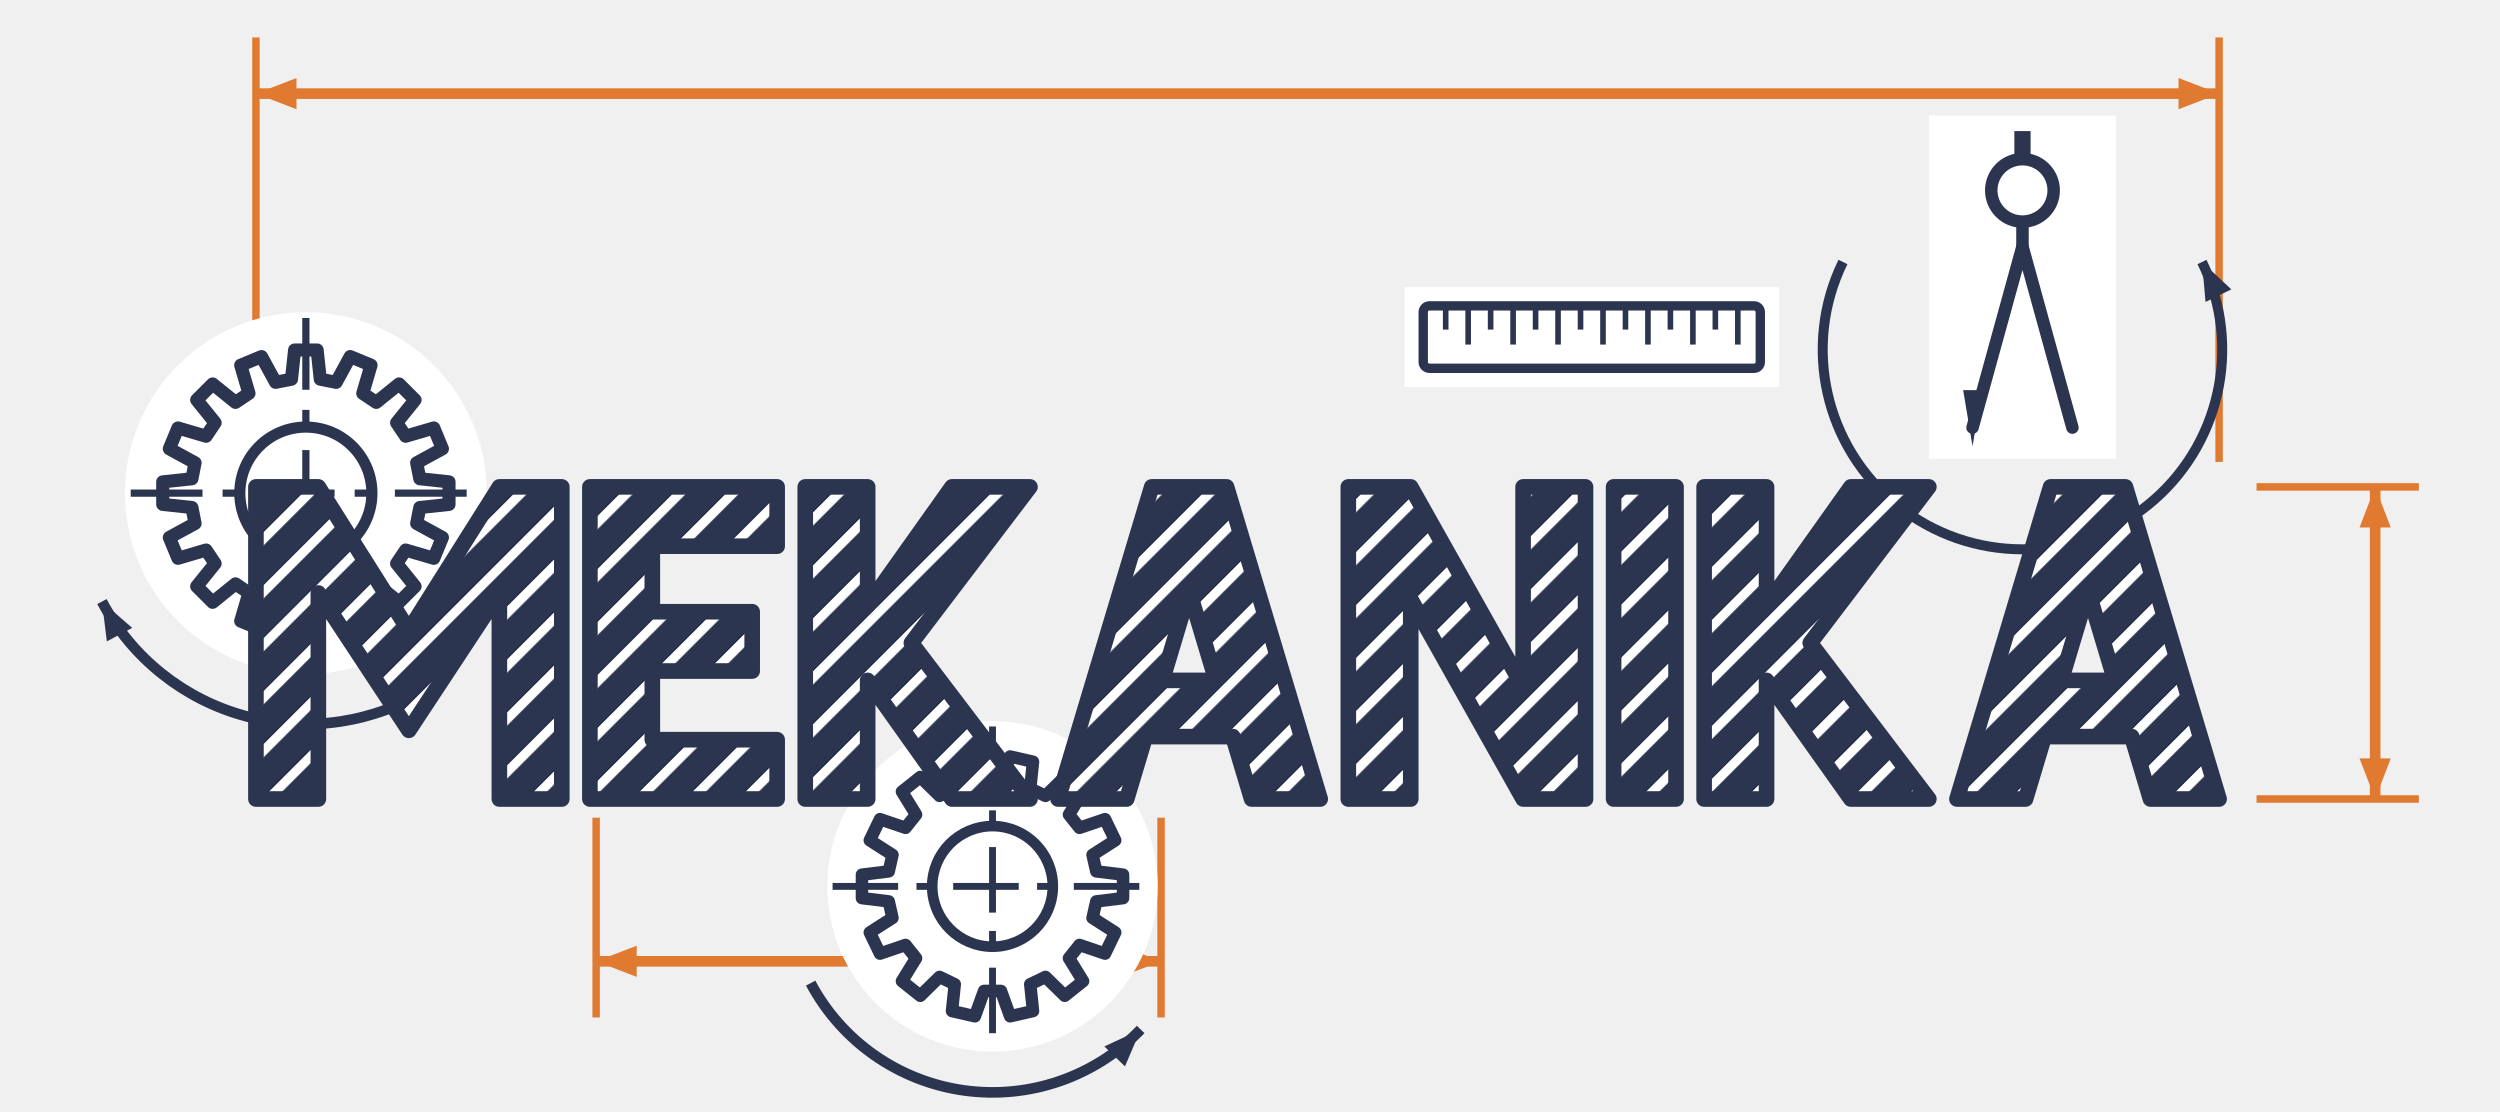
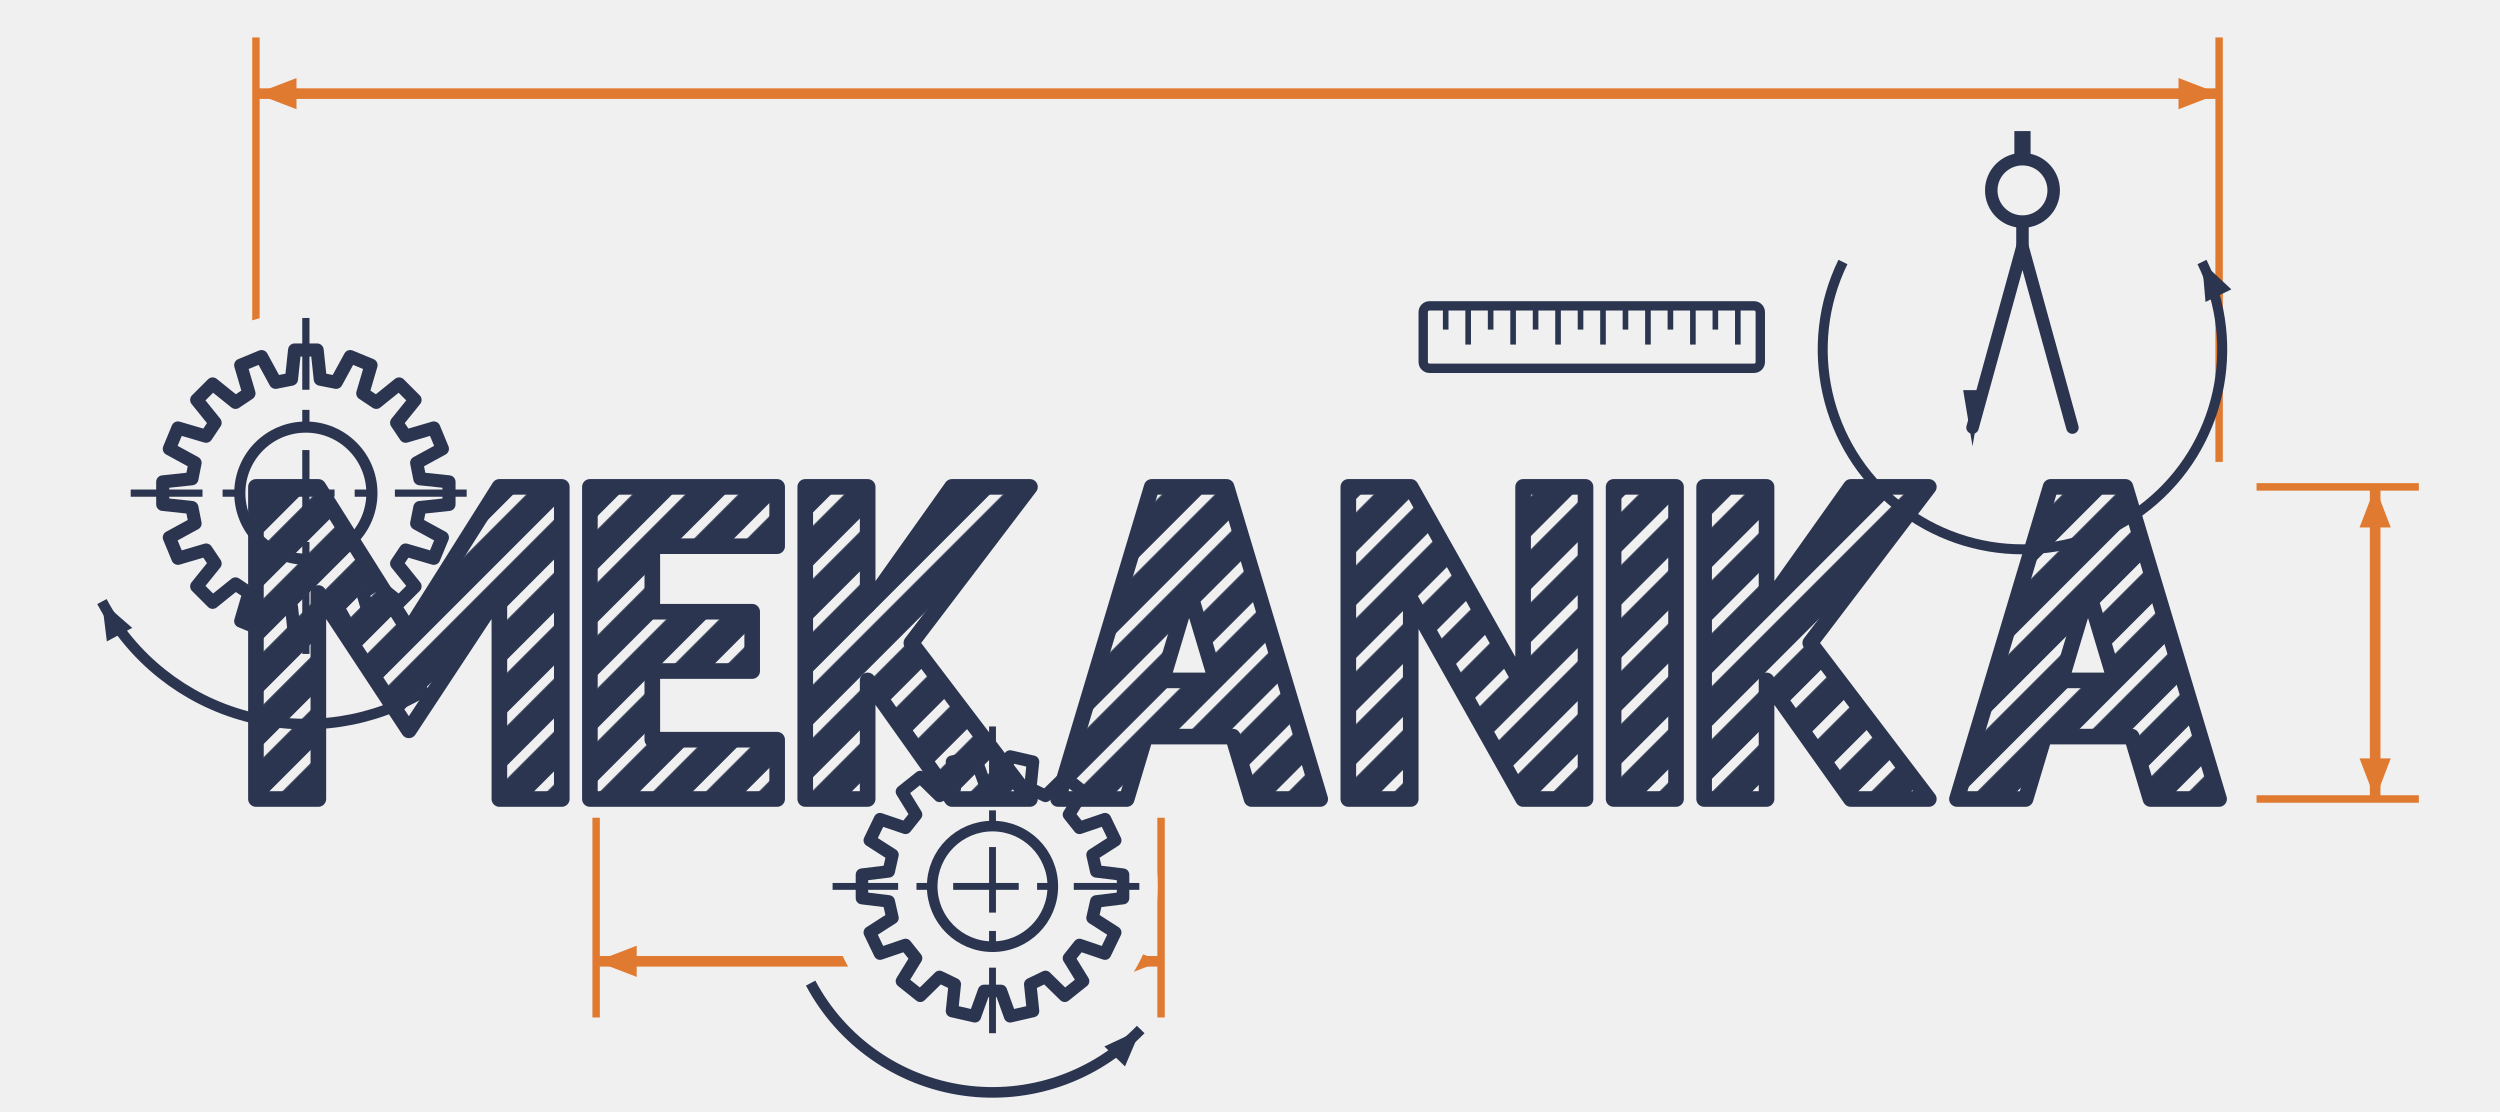
<svg xmlns="http://www.w3.org/2000/svg" viewBox="-82 -156 801 356">
  <defs>
    <pattern id="hfl" width="12" height="12" patternUnits="userSpaceOnUse" patternTransform="rotate(45)">
-       <rect width="12" height="12" fill="#2b3550" />
-       <rect width="3" height="12" fill="#ffffff" />
+       <rect x="3" width="9" height="12" fill="#2b3550" />
    </pattern>
+     <mask id="mfl" maskUnits="userSpaceOnUse" x="-82" y="-156" width="801" height="356">
+       <rect x="-82" y="-156" width="801" height="356" fill="#fff" />
+       <circle cx="16" cy="2" r="57.96" fill="#000" />
+       <circle cx="236" cy="128" r="52.92" fill="#000" />
+       <rect x="368" y="-64" width="120" height="32" fill="#000" />
+       <rect x="536" y="-119" width="60" height="110" fill="#000" />
+     </mask>
  </defs>
-   <g>
+   <g mask="url(#mfl)">
    <path d="M0 -8 V-144 M629 -8 V-144" stroke="#e07a30" stroke-width="2.38" fill="none" />
    <path d="M0 -126 H629" stroke="#e07a30" stroke-width="3.4" fill="none" />
    <path d="M0 -126 L13 -131 L13 -121 ZM629 -126 L616 -121 L616 -131 Z" fill="#e07a30" />
    <path d="M109 106 V170 M290 106 V170" stroke="#e07a30" stroke-width="2.38" fill="none" />
    <path d="M109 152 H290" stroke="#e07a30" stroke-width="3.4" fill="none" />
    <path d="M109 152 L122 147 L122 157 ZM290 152 L277 157 L277 147 Z" fill="#e07a30" />
    <path d="M679 0 V100" stroke="#e07a30" stroke-width="3.4" fill="none" />
    <path d="M679 0 L684 13 L674 13 ZM679 100 L674 87 L684 87 Z" fill="#e07a30" />
    <path d="M641 0 H693 M641 100 H693" stroke="#e07a30" stroke-width="2.4" fill="none" />
  </g>
  <g>
    <path d="M55.21 64.76 A74 74 0 0 1 -49.34 36.74" fill="none" stroke="#2b3550" stroke-width="3.4" />
    <path d="M-49.338 36.741 L-39.643 45.177 L-47.766 49.496 Z" fill="#2b3550" />
    <path d="M177.73 158.99 A66 66 0 0 0 283.48 173.85" fill="none" stroke="#2b3550" stroke-width="3.4" />
    <path d="M283.476 173.847 L278.449 185.675 L271.832 179.284 Z" fill="#2b3550" />
    <path d="M508.48 -72.06 A64 64 0 1 0 623.52 -72.06" fill="none" stroke="#2b3550" stroke-width="3.2" />
    <path d="M623.523 -72.056 L632.918 -63.287 L624.649 -59.254 Z" fill="#2b3550" />
-     <circle cx="16" cy="2" r="57.96" fill="#ffffff" />
    <path d="M61.86 -1.61 L61.86 5.61 L52.51 6.61 L51.50 11.71 L59.75 16.21 L56.99 22.88 L47.97 20.23 L45.08 24.55 L50.98 31.87 L45.87 36.98 L38.55 31.08 L34.23 33.97 L36.88 42.99 L30.21 45.75 L25.71 37.50 L20.61 38.51 L19.61 47.86 L12.39 47.86 L11.39 38.51 L6.29 37.50 L1.79 45.75 L-4.88 42.99 L-2.23 33.97 L-6.55 31.08 L-13.87 36.98 L-18.98 31.87 L-13.08 24.55 L-15.97 20.23 L-24.99 22.88 L-27.75 16.21 L-19.50 11.71 L-20.51 6.61 L-29.86 5.61 L-29.86 -1.61 L-20.51 -2.61 L-19.50 -7.71 L-27.75 -12.21 L-24.99 -18.88 L-15.97 -16.23 L-13.08 -20.55 L-18.98 -27.87 L-13.87 -32.98 L-6.55 -27.08 L-2.23 -29.97 L-4.88 -38.99 L1.79 -41.75 L6.29 -33.50 L11.39 -34.51 L12.39 -43.86 L19.61 -43.86 L20.61 -34.51 L25.71 -33.50 L30.21 -41.75 L36.88 -38.99 L34.23 -29.97 L38.55 -27.08 L45.87 -32.98 L50.98 -27.87 L45.08 -20.55 L47.97 -16.23 L56.99 -18.88 L59.75 -12.21 L51.50 -7.71 L52.51 -2.61 Z" fill="none" stroke="#2b3550" stroke-width="4.2" stroke-linejoin="round" />
    <circle cx="16" cy="2" r="21.16" fill="none" stroke="#2b3550" stroke-width="3.57" />
    <path d="M-40.12 2 H72.12 M16 -54.12 V58.12" fill="none" stroke="#2b3550" stroke-width="2.31" stroke-dasharray="23 6.44 6.44 6.44" />
-     <circle cx="236" cy="128" r="52.92" fill="#ffffff" />
    <path d="M277.83 124.24 L277.83 131.76 L269.25 132.81 L268.05 138.10 L275.32 142.76 L272.05 149.54 L263.87 146.76 L260.49 151.00 L265.02 158.36 L259.14 163.05 L252.97 157.00 L248.09 159.35 L248.98 167.94 L241.64 169.62 L238.71 161.49 L233.29 161.49 L230.36 169.62 L223.02 167.94 L223.91 159.35 L219.03 157.00 L212.86 163.05 L206.98 158.36 L211.51 151.00 L208.13 146.76 L199.95 149.54 L196.68 142.76 L203.95 138.10 L202.75 132.81 L194.17 131.76 L194.17 124.24 L202.75 123.19 L203.95 117.90 L196.68 113.24 L199.95 106.46 L208.13 109.24 L211.51 105.00 L206.98 97.64 L212.86 92.95 L219.03 99.00 L223.91 96.65 L223.02 88.06 L230.36 86.38 L233.29 94.51 L238.71 94.51 L241.64 86.38 L248.98 88.06 L248.09 96.65 L252.97 99.00 L259.14 92.95 L265.02 97.64 L260.49 105.00 L263.87 109.24 L272.05 106.46 L275.32 113.24 L268.05 117.90 L269.25 123.19 Z" fill="none" stroke="#2b3550" stroke-width="4" stroke-linejoin="round" />
    <circle cx="236" cy="128" r="19.32" fill="none" stroke="#2b3550" stroke-width="3.4" />
    <path d="M184.76 128 H287.24 M236 76.76 V179.24" fill="none" stroke="#2b3550" stroke-width="2.2" stroke-dasharray="21 5.88 5.88 5.88" />
-     <rect x="368" y="-64" width="120" height="32" fill="#ffffff" />
-     <rect x="374" y="-58" width="108" height="20" rx="2" fill="#ffffff" stroke="#2b3550" stroke-width="3" />
+     <rect x="374" y="-58" width="108" height="20" rx="2" fill="none" stroke="#2b3550" stroke-width="3" />
    <path d="M381.2 -58 V-50.4M388.4 -58 V-45.6M395.6 -58 V-50.4M402.8 -58 V-45.6M410 -58 V-50.4M417.2 -58 V-45.6M424.4 -58 V-50.4M431.6 -58 V-45.6M438.8 -58 V-50.4M446 -58 V-45.6M453.2 -58 V-50.4M460.4 -58 V-45.6M467.6 -58 V-50.4M474.8 -58 V-45.6" stroke="#2b3550" stroke-width="1.8" fill="none" />
-     <rect x="536" y="-119" width="60" height="110" fill="#ffffff" />
-     <circle cx="566" cy="-95" r="10" fill="#ffffff" stroke="#2b3550" stroke-width="4" />
+     <circle cx="566" cy="-95" r="10" fill="none" stroke="#2b3550" stroke-width="4" />
    <path d="M566 -114 V-105" stroke="#2b3550" stroke-width="5.2" fill="none" />
    <path d="M566 -85 V-77" stroke="#2b3550" stroke-width="4" fill="none" />
    <path d="M566 -77 L550 -19 M566 -77 L582 -19" stroke="#2b3550" stroke-width="4" fill="none" stroke-linecap="round" />
    <path d="M547 -31 L550 -13 L553 -31 Z" fill="#2b3550" />
  </g>
  <path d="M0 100 L0 0 L20 0 L49 46 L78 0 L98 0 L98 100 L78 100 L78 34 L49 78 L20 34 L20 100 Z M107 0 L167 0 L167 19 L127 19 L127 40 L159 40 L159 59 L127 59 L127 81 L167 81 L167 100 L107 100 Z M176 0 L196 0 L196 38 L223 0 L248 0 L210 50 L248 100 L223 100 L196 62 L196 100 L176 100 Z M257 100 L287 0 L311 0 L341 100 L319 100 L313 80 L285 80 L279 100 Z M307.6 62 L299 33.3 L290.4 62 Z M350 100 L350 0 L370 0 L406 64 L406 0 L426 0 L426 100 L406 100 L370 36 L370 100 Z M435 0 L455 0 L455 100 L435 100 Z M464 0 L484 0 L484 38 L511 0 L536 0 L498 50 L536 100 L511 100 L484 62 L484 100 L464 100 Z M545 100 L575 0 L599 0 L629 100 L607 100 L601 80 L573 80 L567 100 Z M595.6 62 L587 33.3 L578.4 62 Z" fill="url(#hfl)" fill-rule="evenodd" stroke="#2b3550" stroke-width="5" stroke-linejoin="round" />
</svg>
